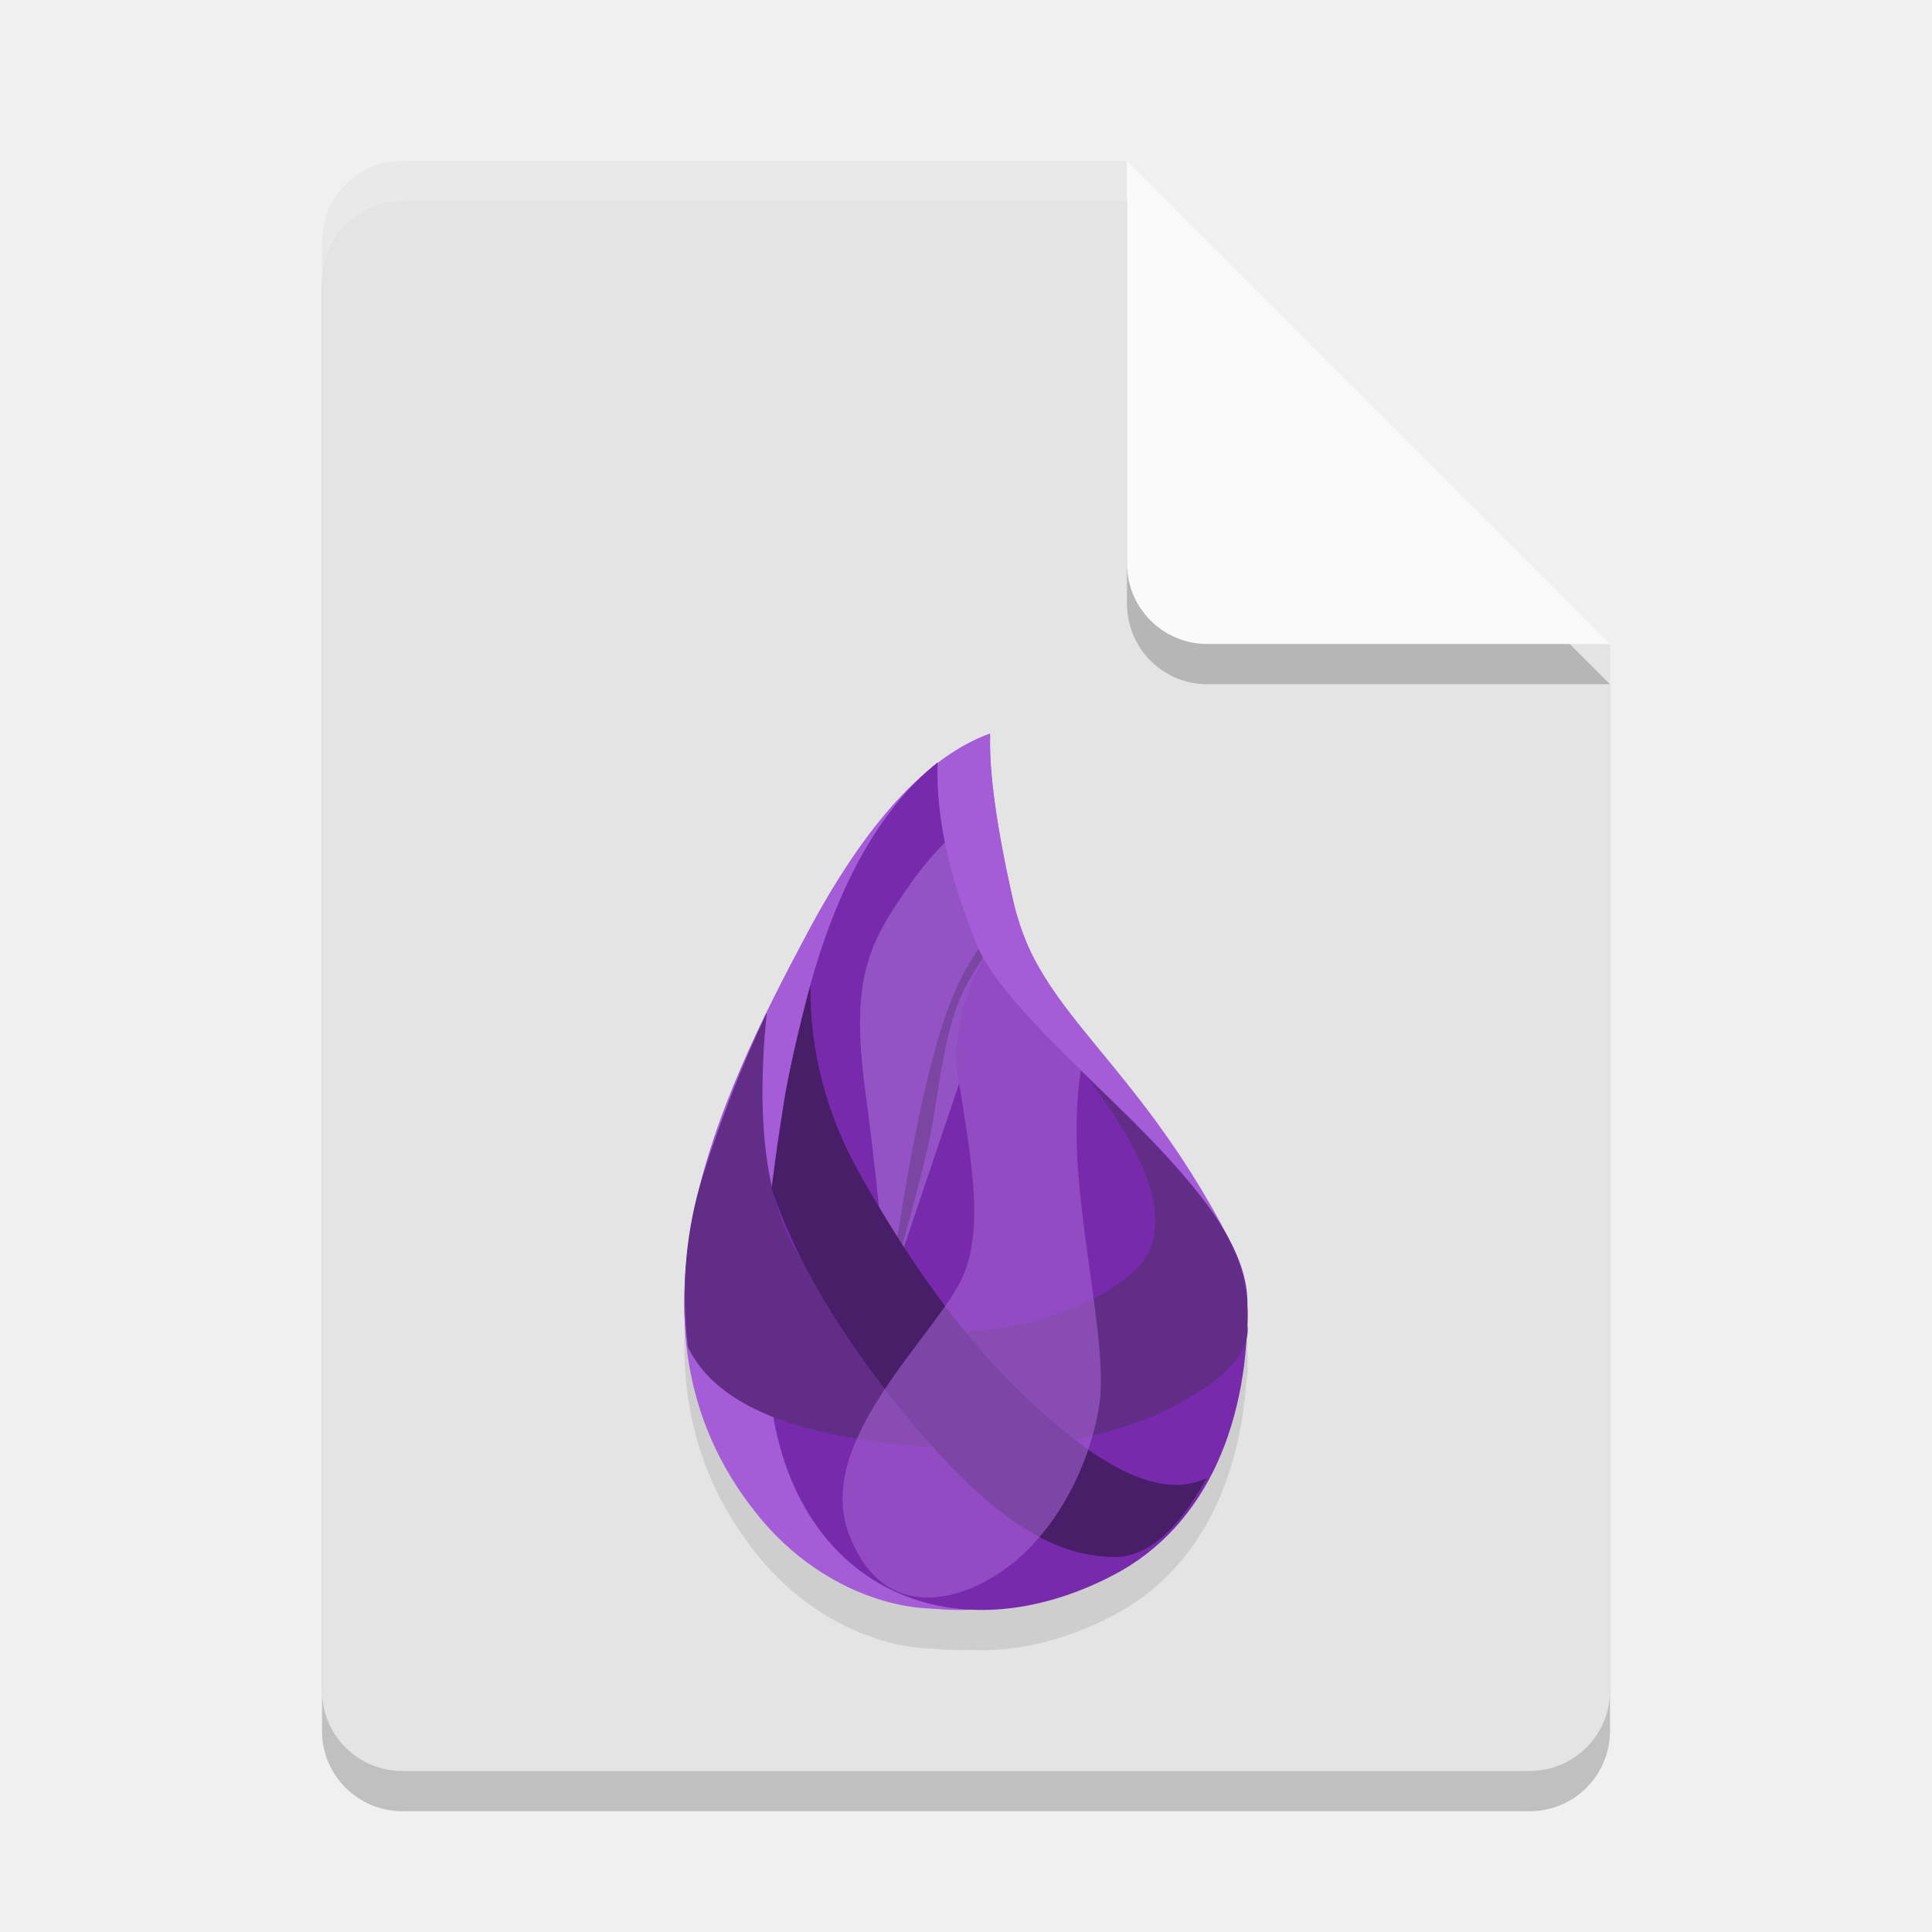
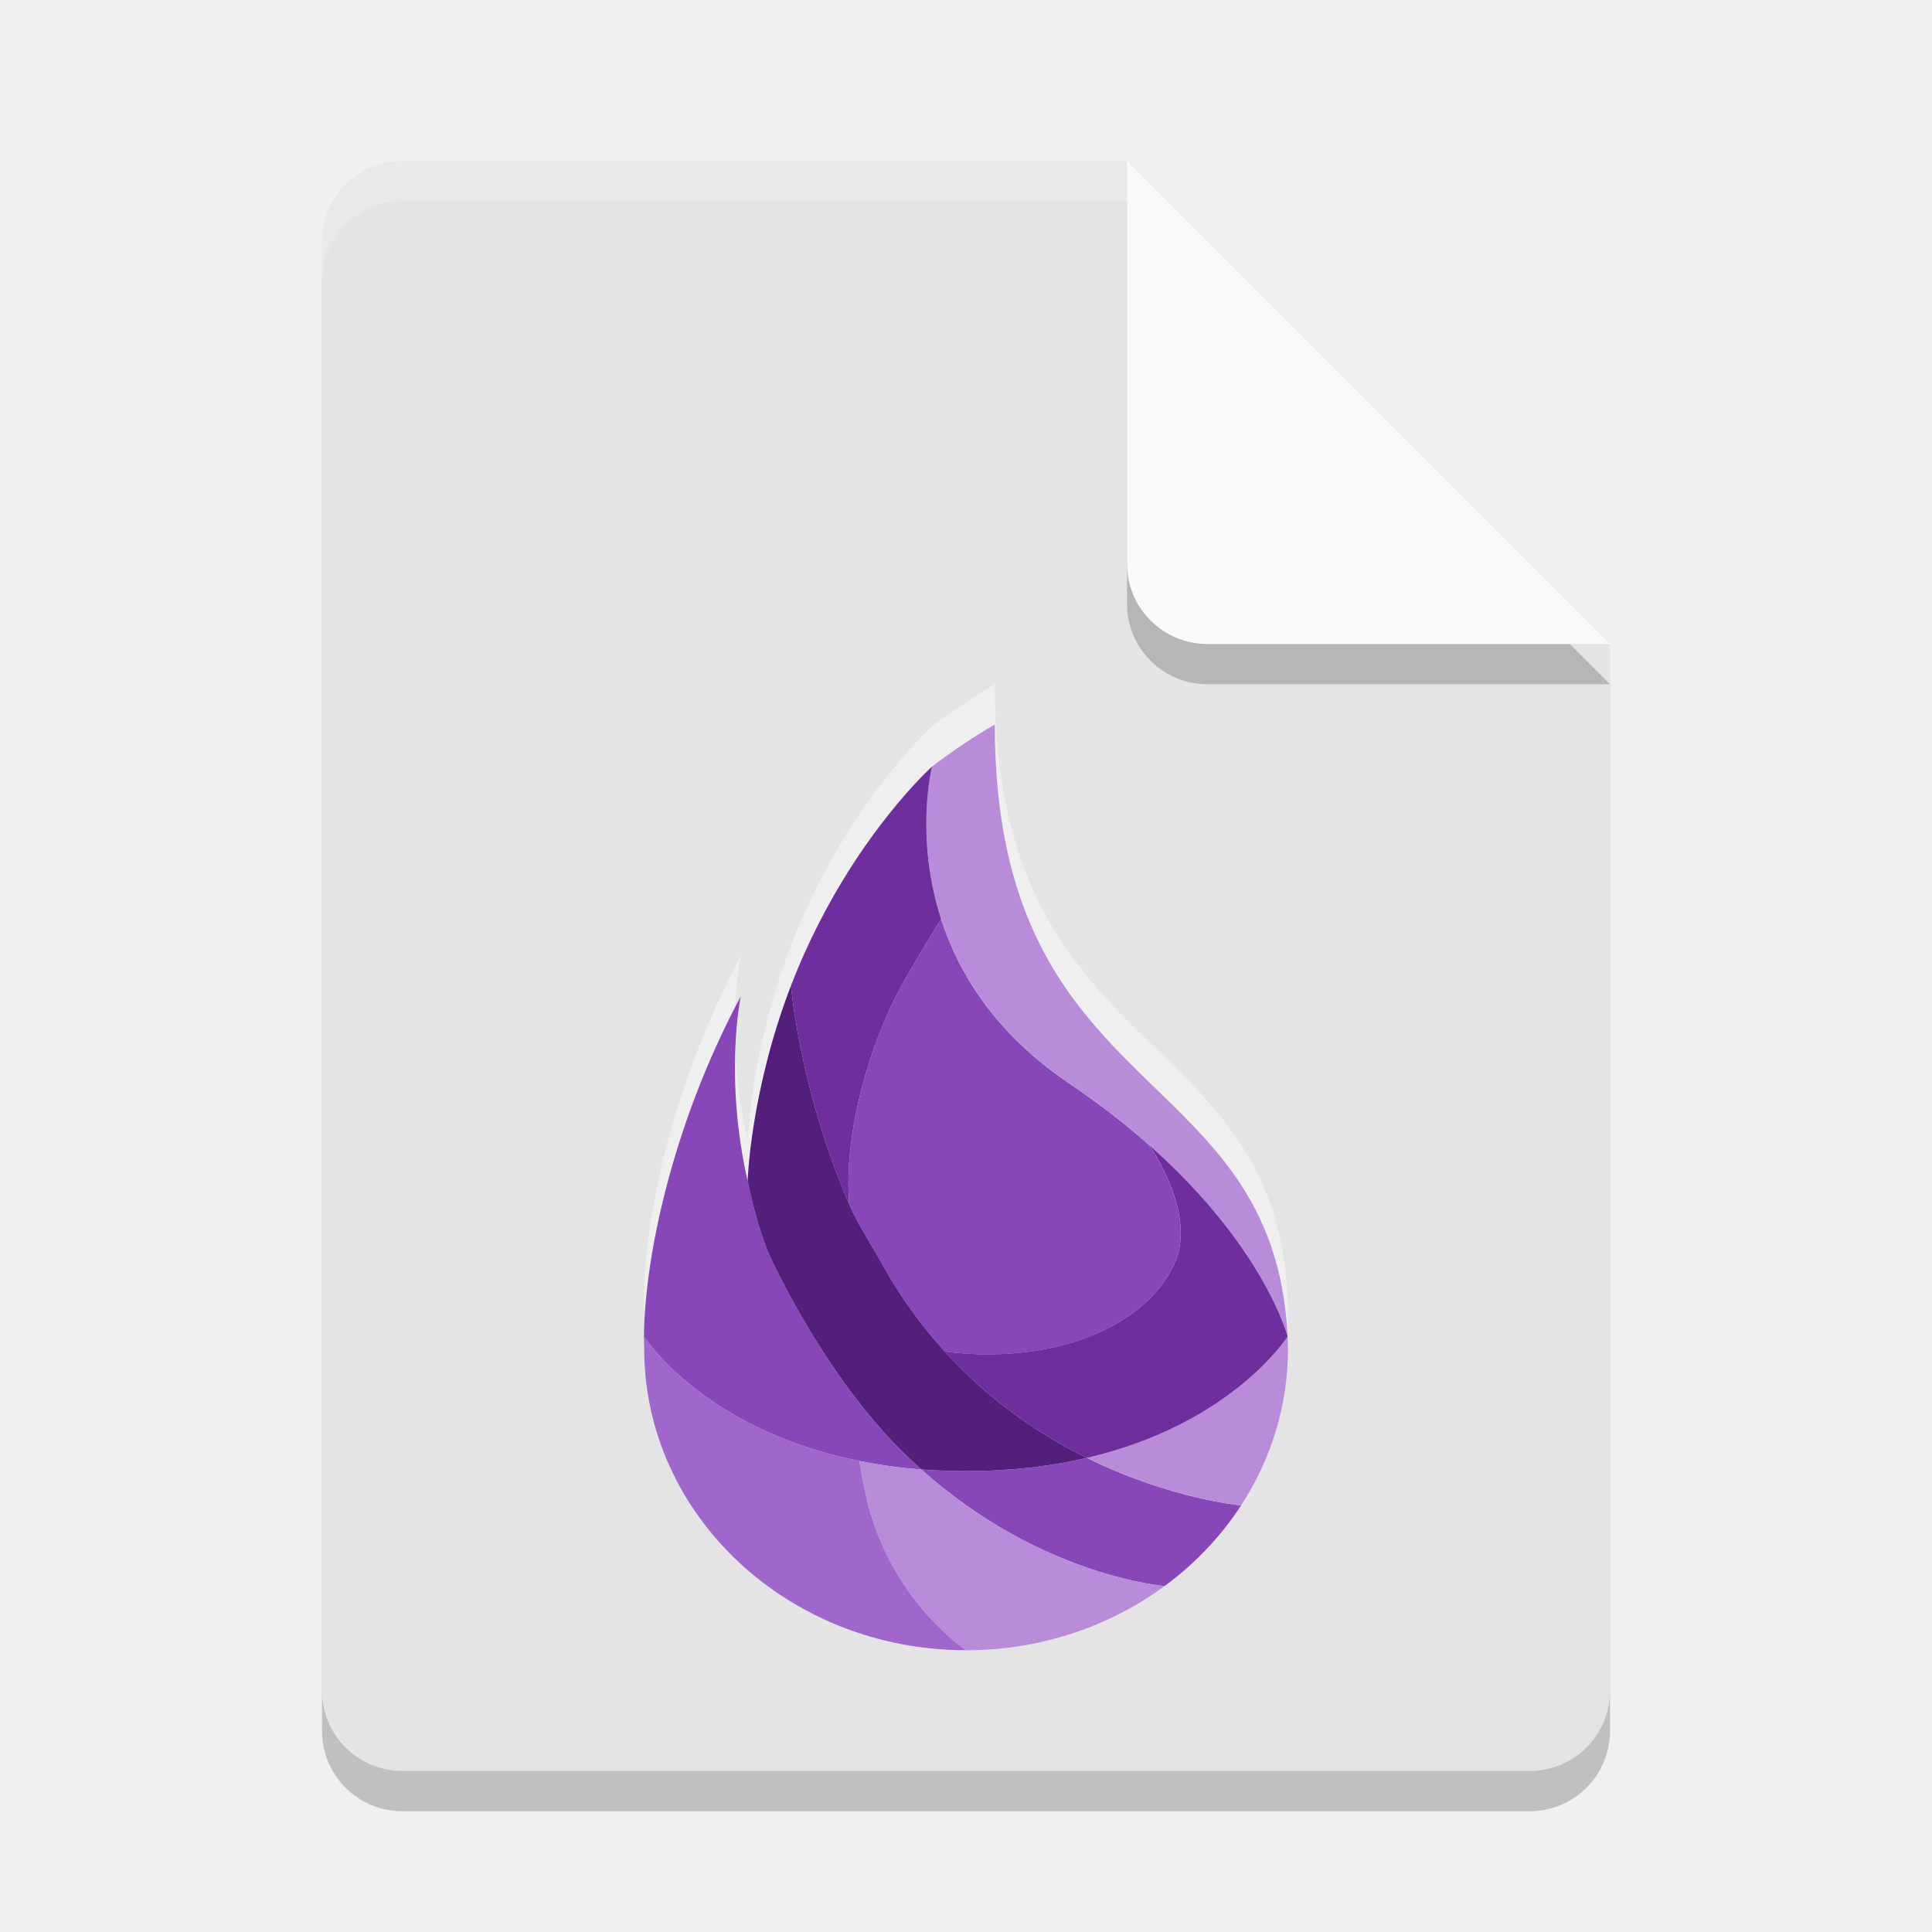
<svg xmlns="http://www.w3.org/2000/svg" width="48" height="48" version="1.1">
  <path style="opacity:0.2" d="M 10,5 C 8.892,5 8,5.892 8,7 V 43 C 8,44.108 8.892,45 10,45 H 38 C 39.108,45 40,44.108 40,43 V 17 L 28,5 Z" />
  <path style="fill:#e4e4e4" d="M 10,4 C 8.892,4 8,4.892 8,6 V 42 C 8,43.108 8.892,44 10,44 H 38 C 39.108,44 40,43.108 40,42 V 16 L 30,14 28,4 Z" />
-   <path style="opacity:0.1" d="m 24.6,19.224 c -0.44,0.16 -0.876,0.408 -1.307,0.736 1.59e-4,-0.005 -1.71e-4,-0.01 0,-0.016 -0.096,0.077 -0.188,0.158 -0.281,0.242 -1.012,0.864 -1.997,2.195 -2.955,4 -0.08,0.152 -0.162,0.311 -0.244,0.467 -0.944,1.777 -1.952,3.839 -2.467,5.971 -0.156,0.585 -0.255,1.183 -0.301,1.791 -0.024,0.261 -0.039,0.522 -0.043,0.783 -6.1e-5,0.003 5.9e-5,0.005 0,0.008 -0.002,0.128 -0.002,0.255 0.002,0.383 0.03,1.793 0.566,3.563 1.93,5.184 1.174,1.395 2.829,2.169 4.291,2.191 0.286,0.029 0.579,0.041 0.883,0.029 0.005,-2.03e-4 0.01,2.15e-4 0.016,0 1.105,0.052 2.308,-0.221 3.521,-0.85 2.134,-1.107 3.158,-3.342 3.322,-5.861 0.03,-0.118 0.04,-0.234 0.027,-0.352 0.007,-0.145 0.004,-0.289 -0.004,-0.432 -2.18e-4,-0.057 0.003,-0.114 0.002,-0.172 -0.009,-0.497 -0.176,-1.006 -0.447,-1.52 -0.016,-0.033 -0.032,-0.067 -0.049,-0.1 -0.979,-1.865 -1.963,-3.138 -2.822,-4.191 -0.943,-1.157 -1.733,-2.051 -2.199,-3.174 -0.112,-0.288 -0.212,-0.583 -0.287,-0.895 -7.94e-4,-0.004 -0.001,-0.006 -0.002,-0.01 -0.122,-0.536 -0.223,-1.031 -0.307,-1.492 -0.04,-0.218 -0.074,-0.422 -0.105,-0.623 -0.074,-0.477 -0.127,-0.913 -0.154,-1.297 -0.009,-0.13 -0.016,-0.252 -0.02,-0.371 -1.04e-4,-0.004 9.8e-5,-0.008 0,-0.012 -0.003,-0.128 -0.004,-0.25 0,-0.365 3.82e-4,-0.018 -5.26e-4,-0.037 0,-0.055 z" />
  <path style="opacity:0.2" d="M 40,17 28,5 V 15 C 28,16.108 28.892,17 30,17 Z" />
  <path style="fill:#fafafa" d="M 40,16 28,4 V 14 C 28,15.108 28.892,16 30,16 Z" />
  <path style="opacity:0.2;fill:#ffffff" d="M 10 4 C 8.892 4 8 4.892 8 6 L 8 7 C 8 5.892 8.892 5 10 5 L 28 5 L 28 4 L 10 4 z" />
-   <path style="fill:#a55dd7" d="m 24.601,18.277 c -1.568,0.561 -3.083,2.198 -4.542,4.911 -2.189,4.07 -5.017,9.852 -1.123,14.431 1.801,2.118 4.776,3.368 8.679,1.388 3.136,-1.591 4.008,-6.156 2.882,-8.3 -0.979,-1.865 -1.963,-3.137 -2.823,-4.191 -1.179,-1.447 -2.122,-2.481 -2.487,-4.069 -0.421,-1.829 -0.616,-3.219 -0.587,-4.17 z" />
-   <path style="fill:#a55cd7" d="m 24.599,18.222 c -1.577,0.573 -3.091,2.227 -4.543,4.963 -2.178,4.105 -5.018,9.958 -1.123,14.586 1.802,2.141 4.738,2.832 6.368,1.563 1.062,-0.828 1.785,-1.617 2.201,-3.279 0.464,-1.851 0.108,-4.344 -0.136,-5.488 0.98,-3.601 -1.501,-5.313 -2.18,-8.13 -0.421,-1.849 -0.616,-3.254 -0.587,-4.215 z" />
-   <path style="fill:#772bac" d="m 23.294,18.942 c -1.469,1.183 -2.561,3.168 -3.276,5.953 -1.073,4.179 -1.189,8.033 -0.81,10.275 0.733,4.345 4.536,5.995 8.437,3.972 2.4,-1.245 3.4,-3.917 3.347,-6.817 -0.055,-3.003 -5.747,-6.406 -6.755,-8.912 -0.672,-1.671 -0.986,-3.161 -0.943,-4.471 z" />
-   <path style="opacity:0.559;fill:#ab73d6" d="m 23.477,20.934 c -0.292,0.287 -0.577,0.625 -0.855,1.021 -0.999,1.424 -1.507,2.279 -1.13,5.102 0.251,1.882 0.431,3.613 0.539,5.194 l 1.802,-5.342 c -0.019,-0.136 -0.038,-0.274 -0.05,-0.395 -0.086,-0.852 0.305,-2.241 0.681,-2.649 -0.091,-0.154 -0.169,-0.305 -0.228,-0.453 -0.353,-0.877 -0.603,-1.702 -0.758,-2.48 z" />
-   <path style="fill:#622d87" d="m 27.017,26.777 c 1.761,2.303 2.145,3.906 1.151,4.809 -1.49,1.355 -5.134,2.239 -7.401,0.6 -1.511,-1.093 -2.083,-3.436 -1.716,-7.031 a 31.669,32.285 0 0 0 -1.582,4.036 c -0.431,1.363 -0.557,2.789 -0.378,4.278 0.54,1.114 1.854,1.858 3.941,2.232 3.131,0.561 6.093,0.284 8.081,-0.738 1.326,-0.681 1.952,-1.359 1.881,-2.034 0.048,-0.997 -0.254,-1.945 -0.904,-2.846 -0.651,-0.901 -1.675,-2.003 -3.073,-3.306 z" />
-   <path style="fill:#6f3f91;fill-opacity:0.658" d="m 24.312,23.582 c -0.384,0.53 -0.707,1.23 -0.968,2.104 -0.449,1.506 -0.859,3.613 -1.232,6.318 0.497,-1.721 0.827,-2.968 0.989,-3.74 0.244,-1.158 0.327,-2.795 0.974,-3.906 0.118,-0.204 0.234,-0.391 0.346,-0.567 -0.04,-0.07 -0.076,-0.14 -0.109,-0.209 z" />
-   <path style="fill:#481e68" d="m 20.135,24.478 c -0.015,1.663 0.405,3.244 1.258,4.743 1.28,2.248 2.775,4.469 5.011,6.31 1.491,1.228 2.682,1.624 3.574,1.19 -0.732,1.336 -1.511,1.991 -2.336,1.964 -1.238,-0.04 -2.747,-0.592 -5.165,-3.554 -1.612,-1.975 -2.715,-3.843 -3.308,-5.604 0.094,-0.699 0.194,-1.395 0.299,-2.088 0.106,-0.693 0.328,-1.68 0.667,-2.962 z" />
-   <path style="opacity:0.532;fill:#ab67d9" d="m 24.462,23.868 c -0.375,0.409 -0.765,1.796 -0.679,2.647 0.137,1.355 0.788,3.767 0.134,5.21 -0.654,1.443 -3.673,4.049 -2.84,6.346 0.834,2.296 2.864,1.78 4.139,0.722 1.275,-1.058 1.958,-2.779 2.109,-3.989 0.151,-1.21 -0.362,-3.537 -0.529,-5.563 -0.081,-0.986 -0.062,-1.869 0.056,-2.65 -0.989,-0.964 -1.9,-1.885 -2.39,-2.722 z" />
+   <path style="opacity:0.4;fill:#ffffff" d="m 24.715,17 a 15.2,14.269 0 0 0 -1.557,1.044 c -0.017,0.016 -1.8,1.615 -3.148,4.588 a 17.4,16.335 0 0 0 -0.358,0.855 v 0.002 c -0.994,2.588 -1.074,4.784 -1.077,4.857 -0.593,-2.626 -0.172,-4.589 -0.172,-4.589 -1.746,3.265 -2.396,6.605 -2.403,8.45 a 8,7.51 0 0 0 0.004,0.299 C 16.004,36.644 19.586,40 24.003,40 c 1.861,0 3.574,-0.597 4.933,-1.596 a 8.03,7.538 0 0 0 1.899,-2.003 c 0.739,-1.135 1.165,-2.469 1.165,-3.896 a 12,11.265 0 0 0 -0.01,-0.299 C 31.652,25.314 24.715,26.471 24.715,17 Z m -1.693,2.167 c -0.003,0.086 -10e-4,0.188 -0.002,0.282 4.02e-4,-0.095 -0.002,-0.195 0.002,-0.282 z m 0.045,1.207 c 0.026,0.226 0.063,0.462 0.115,0.706 0.052,0.244 0.117,0.497 0.2,0.754 -0.083,-0.258 -0.149,-0.509 -0.2,-0.754 -0.051,-0.244 -0.089,-0.481 -0.115,-0.706 z m -3.249,4.213 c 0.033,0.19 0.051,0.33 0.099,0.562 -0.048,-0.233 -0.066,-0.371 -0.099,-0.562 z m 0.3,1.352 c 0.077,0.31 0.134,0.59 0.239,0.936 -0.105,-0.348 -0.162,-0.626 -0.239,-0.936 z m -1.365,3.152 c 0.084,0.32 0.185,0.643 0.331,1.012 0,0 0.02,0.047 0.06,0.132 -0.043,-0.083 -0.061,-0.132 -0.061,-0.132 -0.146,-0.37 -0.245,-0.693 -0.33,-1.012 z m 1.038,2.396 c 0.342,0.609 0.8,1.352 1.352,2.092 0.222,0.297 0.458,0.593 0.709,0.88 C 21.601,34.172 21.364,33.876 21.142,33.579 c -0.552,-0.74 -1.009,-1.483 -1.351,-2.092 z m 11.757,1.254 c -0.061,0.066 -0.11,0.124 -0.185,0.198 0.075,-0.074 0.124,-0.132 0.185,-0.198 z m -7.217,0.689 c 0.294,0.261 0.592,0.5 0.892,0.717 -0.3,-0.218 -0.598,-0.456 -0.892,-0.717 z" />
+   <path style="fill:#8847b9" d="m 23.382,22.835 c 0,0 -0.516,0.807 -0.983,1.652 -0.752,1.361 -1.45,3.605 -1.3,5.436 0.235,0.546 0.505,0.922 0.821,1.491 0.461,0.831 0.987,1.547 1.548,2.165 0.179,0.023 0.357,0.04 0.534,0.052 2.322,0.154 4.439,-0.673 5.169,-2.217 0.594,-1.256 -0.622,-2.966 -0.622,-2.966 -0.568,-0.503 -1.225,-1.018 -1.986,-1.532 -1.83,-1.235 -2.745,-2.728 -3.182,-4.081 z m -4.979,1.922 c -1.746,3.265 -2.396,6.605 -2.403,8.45 0,0 1.473,2.313 5.349,3.091 a 12,11.265 0 0 0 1.54,0.211 13.2,12.392 0 0 1 -0.503,-0.477 c -0.454,-0.454 -0.871,-0.952 -1.244,-1.452 -1.072,-1.437 -1.784,-2.888 -1.994,-3.335 -0.046,-0.089 -0.065,-0.14 -0.065,-0.14 -0.257,-0.651 -0.372,-1.157 -0.507,-1.755 -0.593,-2.627 -0.172,-4.592 -0.172,-4.592 z m 4.486,11.751 c 2.968,2.661 6.047,2.896 6.047,2.896 a 8.03,7.538 0 0 0 1.899,-2.003 c 0,0 -1.748,-0.153 -3.829,-1.179 -0.868,0.202 -1.865,0.327 -3.003,0.327 a 13.8,12.955 0 0 1 -1.114,-0.041 z" />
+   <path style="fill:#b88cd9" d="m 24.715,18 a 15.2,14.269 0 0 0 -1.557,1.044 c 0,0 -0.441,1.732 0.224,3.79 0.437,1.353 1.352,2.846 3.182,4.081 0.761,0.514 1.418,1.029 1.986,1.532 2.873,2.544 3.44,4.759 3.44,4.759 C 31.652,26.315 24.715,27.471 24.715,18 Z m 7.275,15.206 c 0,0 -1.374,2.173 -4.984,3.015 2.082,1.027 3.829,1.179 3.829,1.179 C 31.574,36.265 32,34.932 32,33.505 a 12,11.265 0 0 0 -0.01,-0.299 z m -10.64,3.091 c 0.046,0.288 0.097,0.559 0.151,0.807 C 22.071,39.741 24.003,41 24.003,41 c 1.861,0 3.574,-0.597 4.933,-1.596 0,0 -3.079,-0.235 -6.047,-2.896 a 12,11.265 0 0 1 -1.54,-0.211 z" />
+   <path style="fill:#6e2e9e" d="m 23.158,19.044 c -0.017,0.016 -1.8,1.615 -3.148,4.588 A 17.4,16.335 0 0 0 19.652,24.487 c 0,0 0.21,2.564 1.447,5.436 -0.15,-1.831 0.548,-4.074 1.3,-5.436 0.467,-0.845 0.983,-1.652 0.983,-1.652 -0.662,-2.048 -0.229,-3.774 -0.224,-3.79 z m 5.392,9.403 c 0,0 1.216,1.71 0.622,2.966 -0.73,1.543 -2.846,2.37 -5.169,2.217 a 8,7.51 0 0 1 -0.534,-0.052 c 1.12,1.233 2.38,2.073 3.537,2.643 3.61,-0.842 4.984,-3.015 4.984,-3.015 0,0 -0.567,-2.215 -3.44,-4.759 z" />
+   <path fill="#a066cc" d="m 16.005,33.505 c 0,4.139 3.581,7.494 7.997,7.494 0,0 -1.931,-1.259 -2.502,-3.896 a 17.1,16.053 0 0 1 -0.15,-0.807 c -3.876,-0.778 -5.35,-3.091 -5.35,-3.091 a 8,7.51 0 0 0 0.005,0.299" />
+   <path fill="#531f7a" d="m 24.002,36.549 c 1.138,0 2.135,-0.126 3.003,-0.328 -1.157,-0.57 -2.416,-1.41 -3.536,-2.643 -0.561,-0.618 -1.088,-1.334 -1.549,-2.165 -0.316,-0.569 -0.585,-0.945 -0.821,-1.491 -1.237,-2.871 -1.447,-5.435 -1.447,-5.435 -1.012,2.633 -1.078,4.861 -1.078,4.861 0.135,0.597 0.251,1.105 0.508,1.756 0,0 0.022,0.05 0.064,0.14 0.21,0.448 0.923,1.899 1.995,3.335 0.373,0.5 0.79,0.998 1.244,1.452 a 13.2,12.392 0 0 0 0.503,0.476 q 0.078,0.006 0.157,0.011 c 0.307,0.02 0.625,0.031 0.955,0.031" />
</svg>
